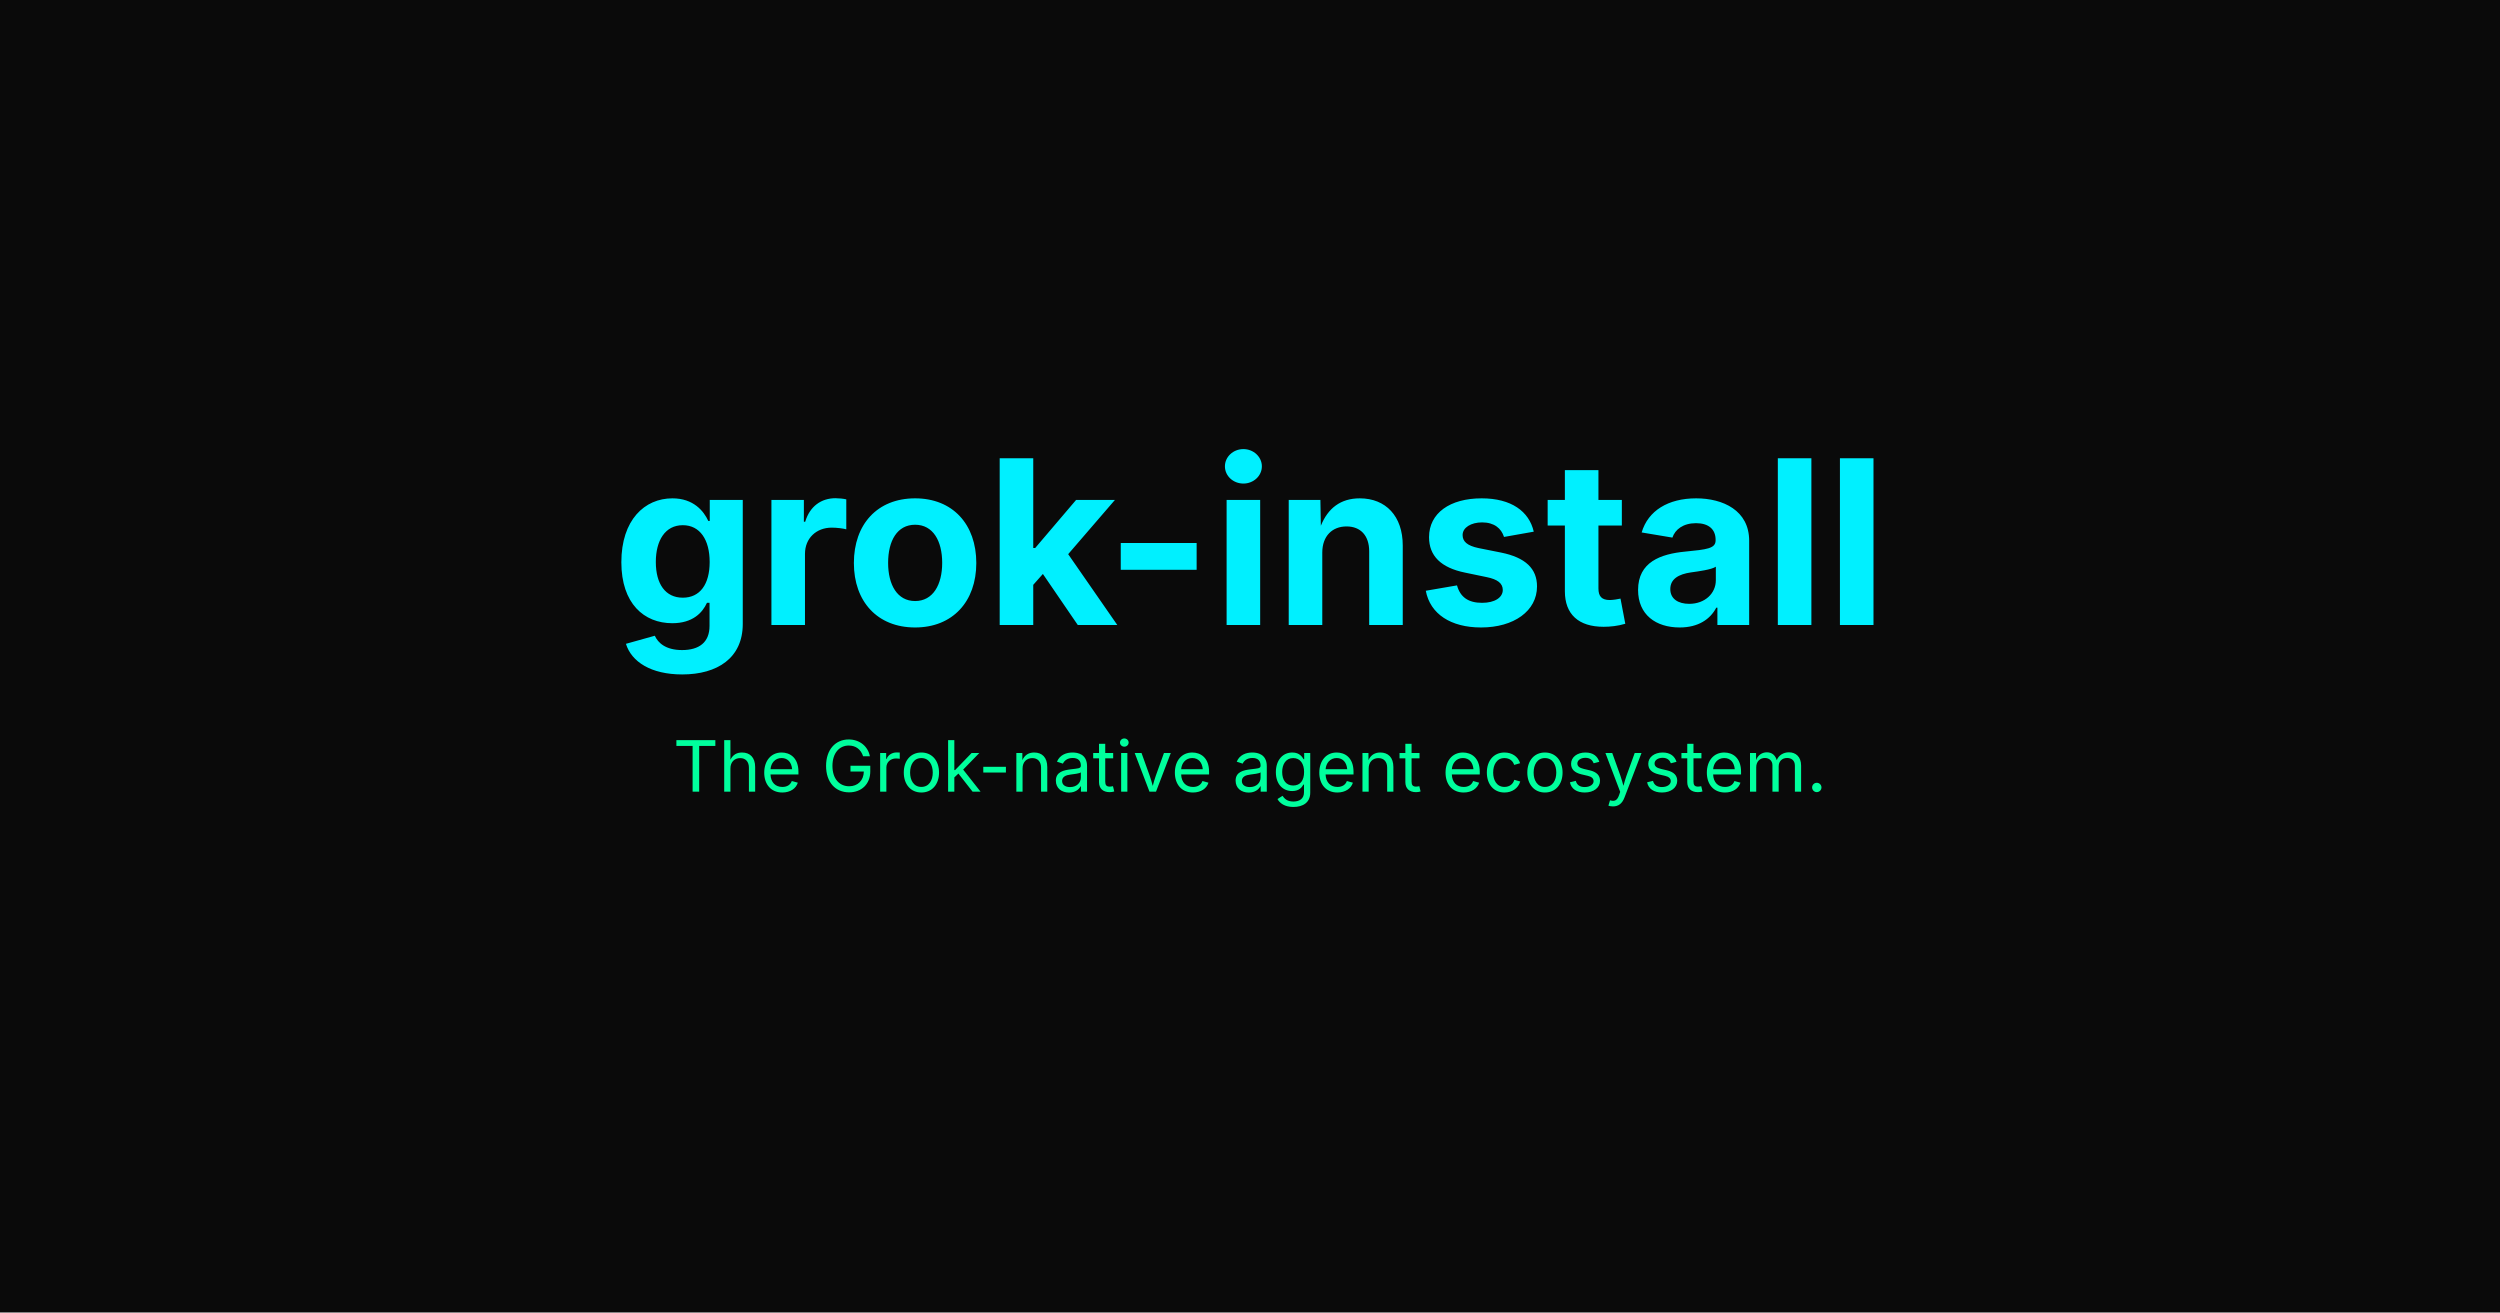
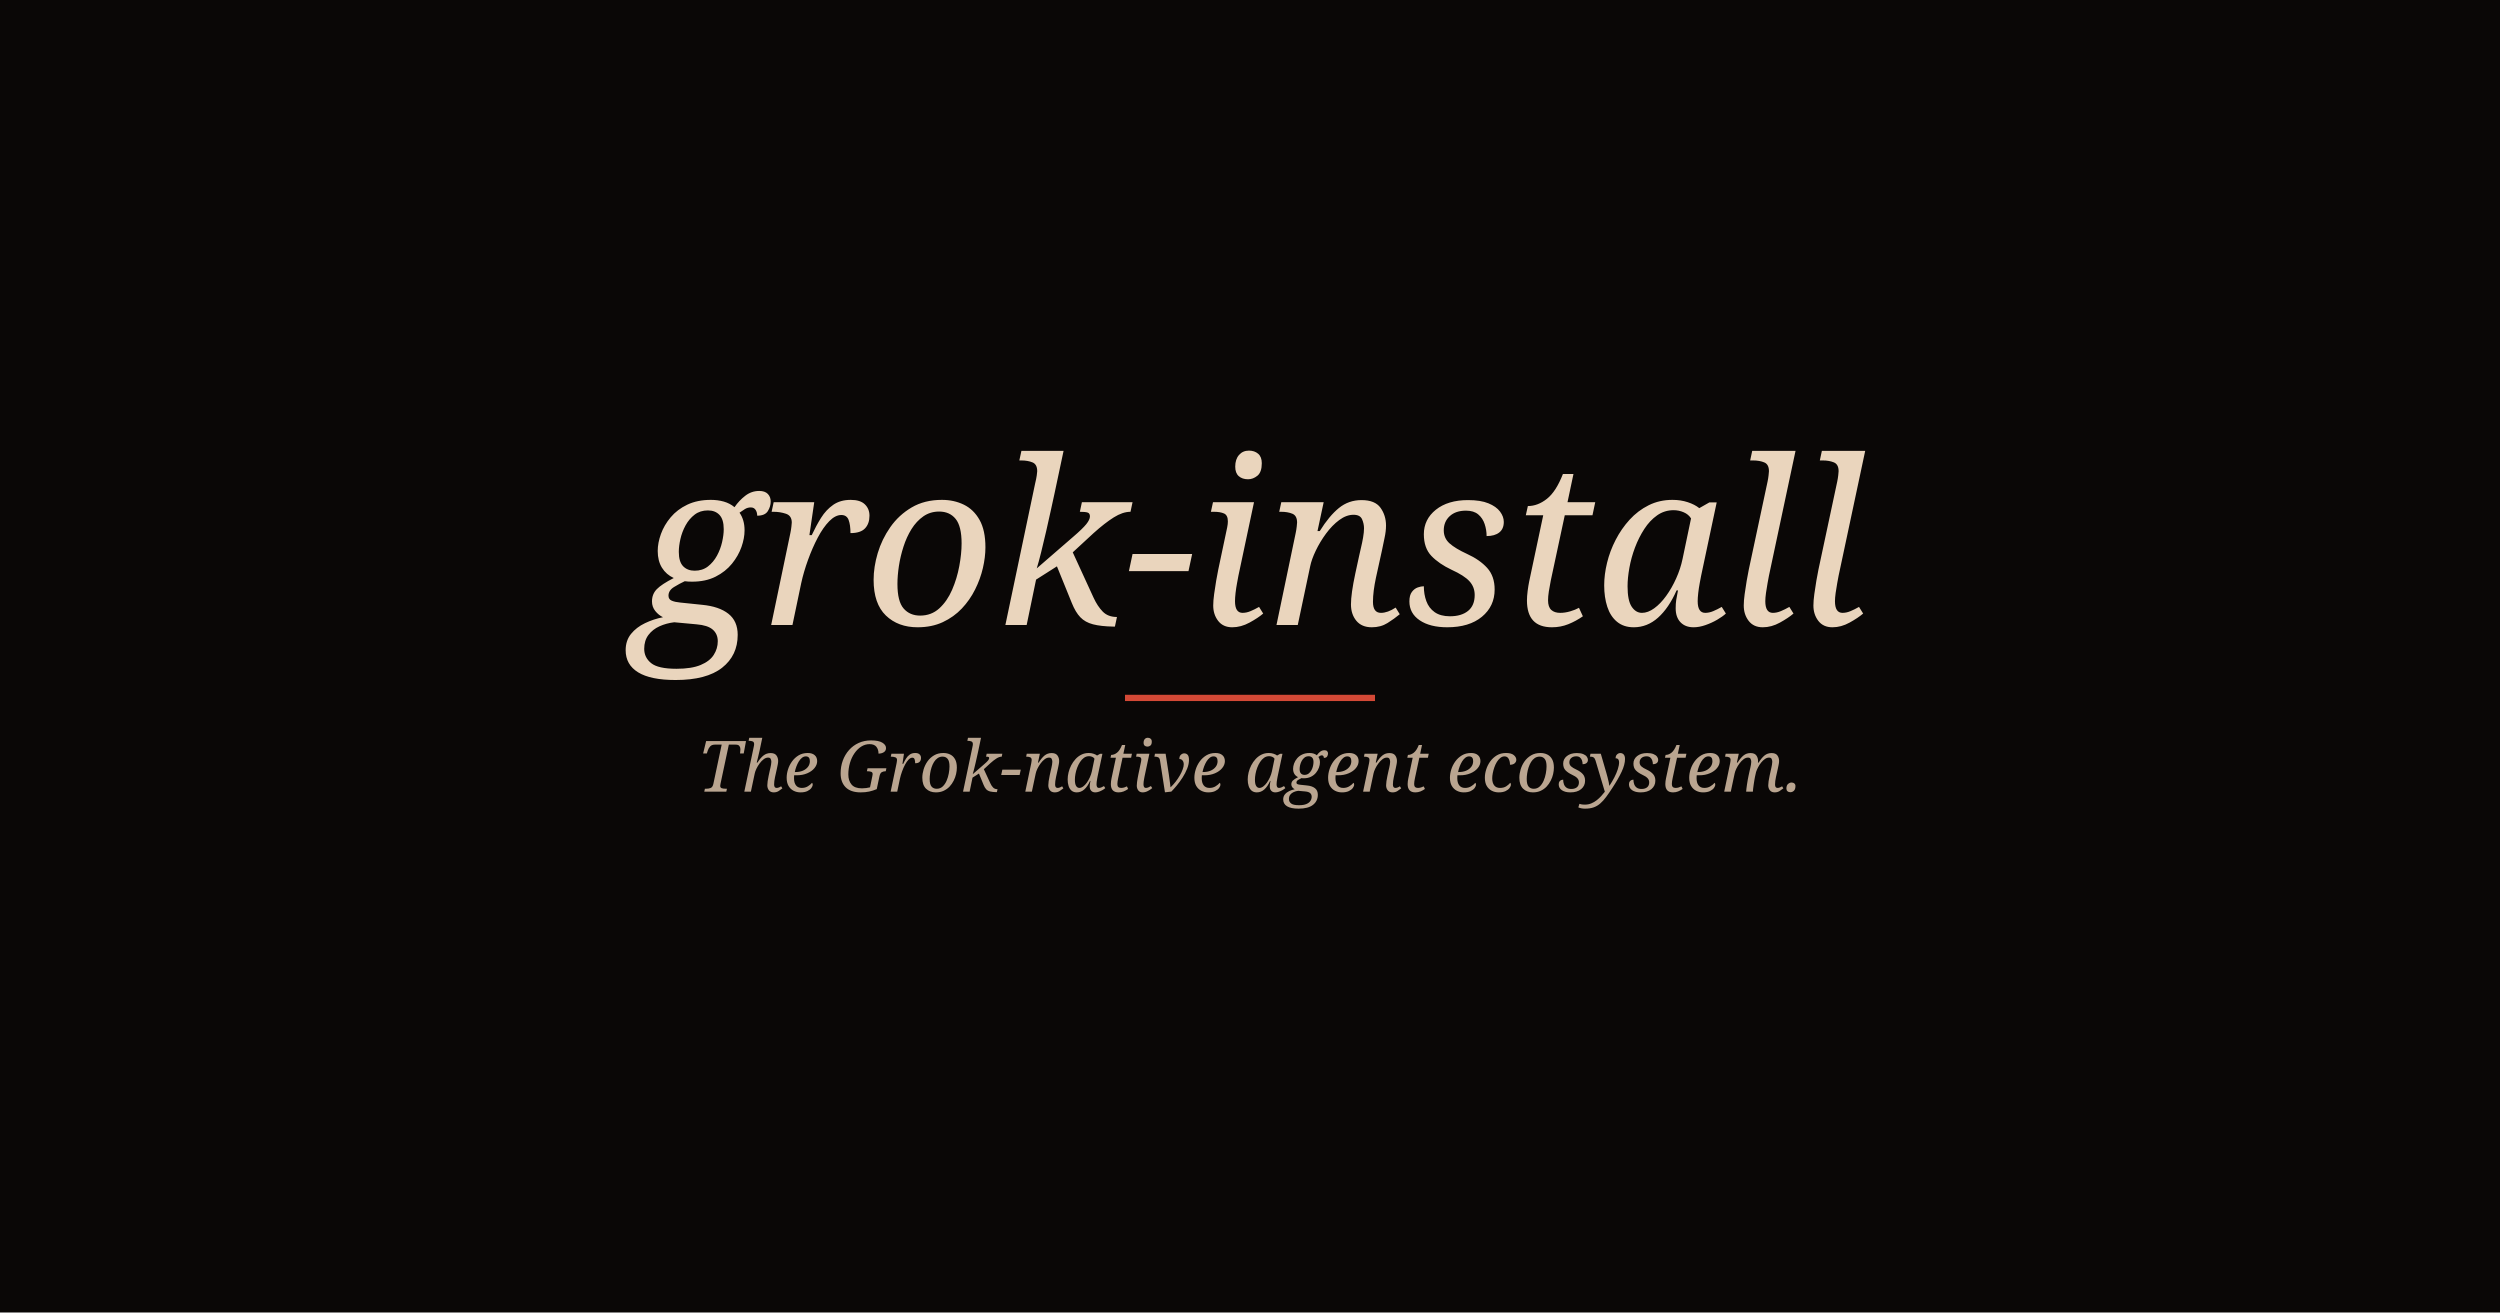
<svg xmlns="http://www.w3.org/2000/svg" viewBox="0 0 1200 630" role="img" aria-label="grok-install — The Grok-native agent ecosystem.">
-   <rect width="1200" height="630" fill="#0A0A0A" />
-   <text x="600" y="300" text-anchor="middle" font-family="Inter, system-ui, sans-serif" font-weight="700" font-size="110" fill="#00F0FF">grok-install</text>
-   <text x="600" y="380" text-anchor="middle" font-family="Inter, system-ui, sans-serif" font-weight="400" font-size="34" fill="#00FF9D">The Grok-native agent ecosystem.</text>
+   <rect width="1200" height="630" fill="#0a0706" />
+   <text x="600" y="300" text-anchor="middle" font-family="'Instrument Serif','Playfair Display','EB Garamond',Georgia,serif" font-style="italic" font-size="110" fill="#ead5bd">grok-install</text>
+   <line x1="540" y1="335" x2="660" y2="335" stroke="#d44936" stroke-width="3" />
+   <text x="600" y="380" text-anchor="middle" font-family="'Instrument Serif','Playfair Display','EB Garamond',Georgia,serif" font-style="italic" font-size="34" fill="#baa590">The Grok-native agent ecosystem.</text>
</svg>
